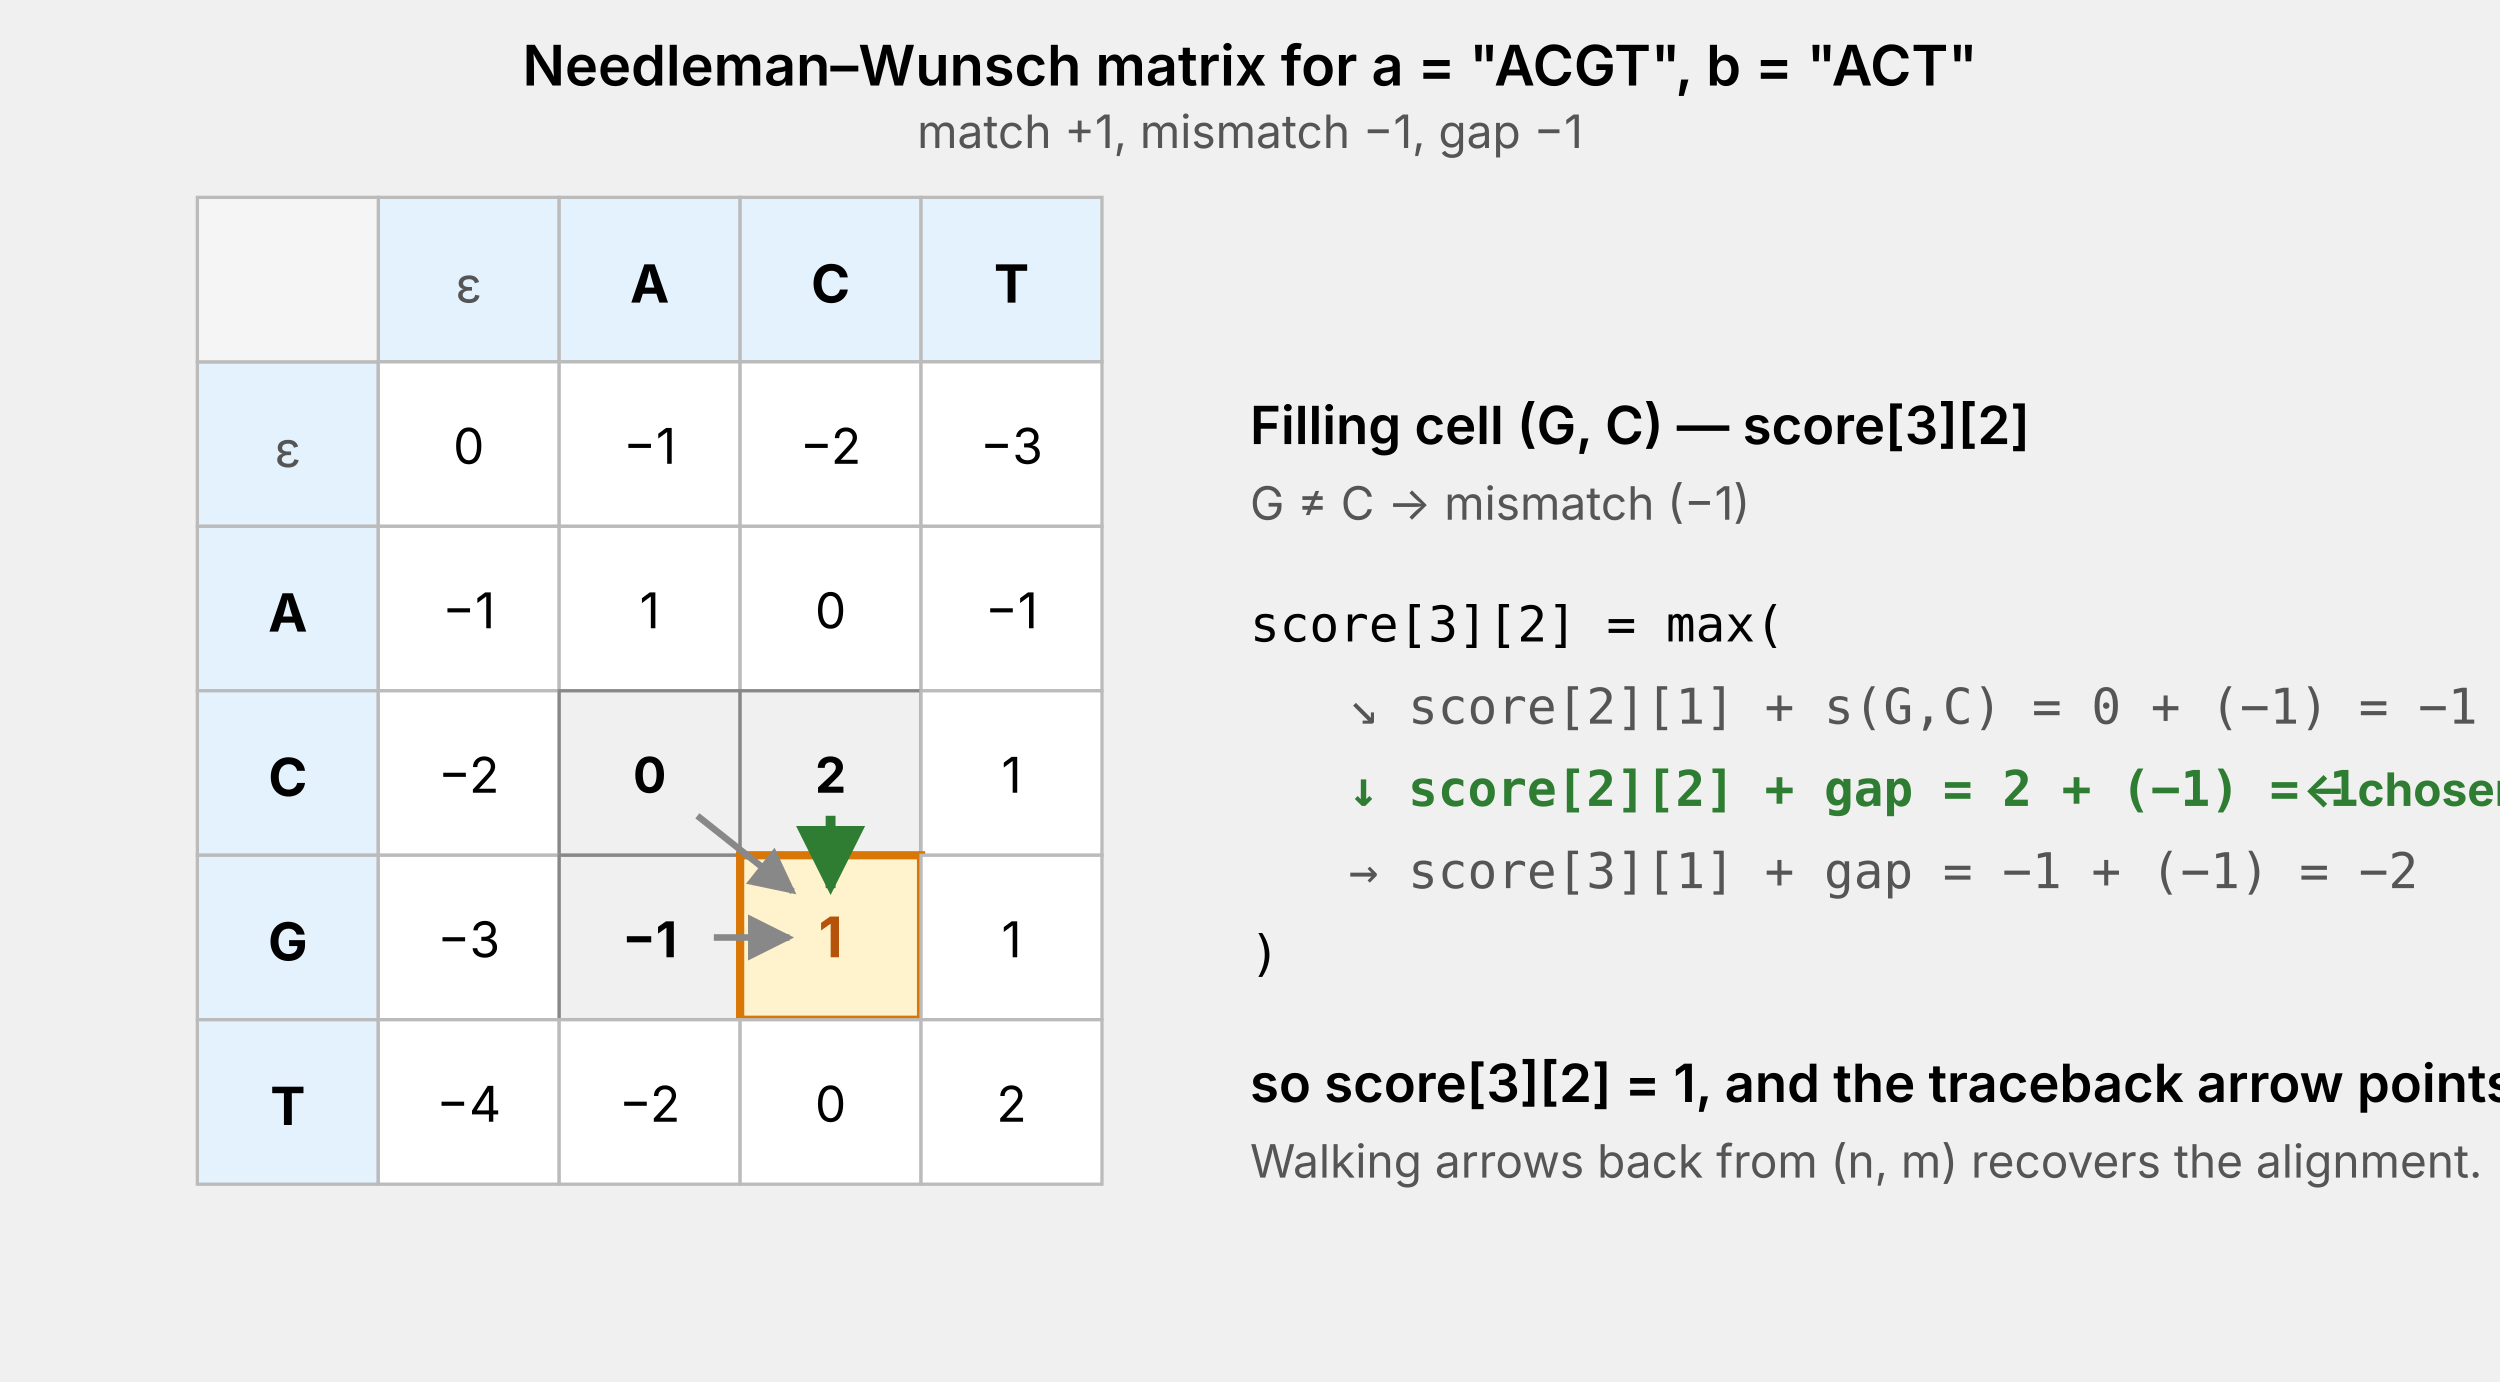
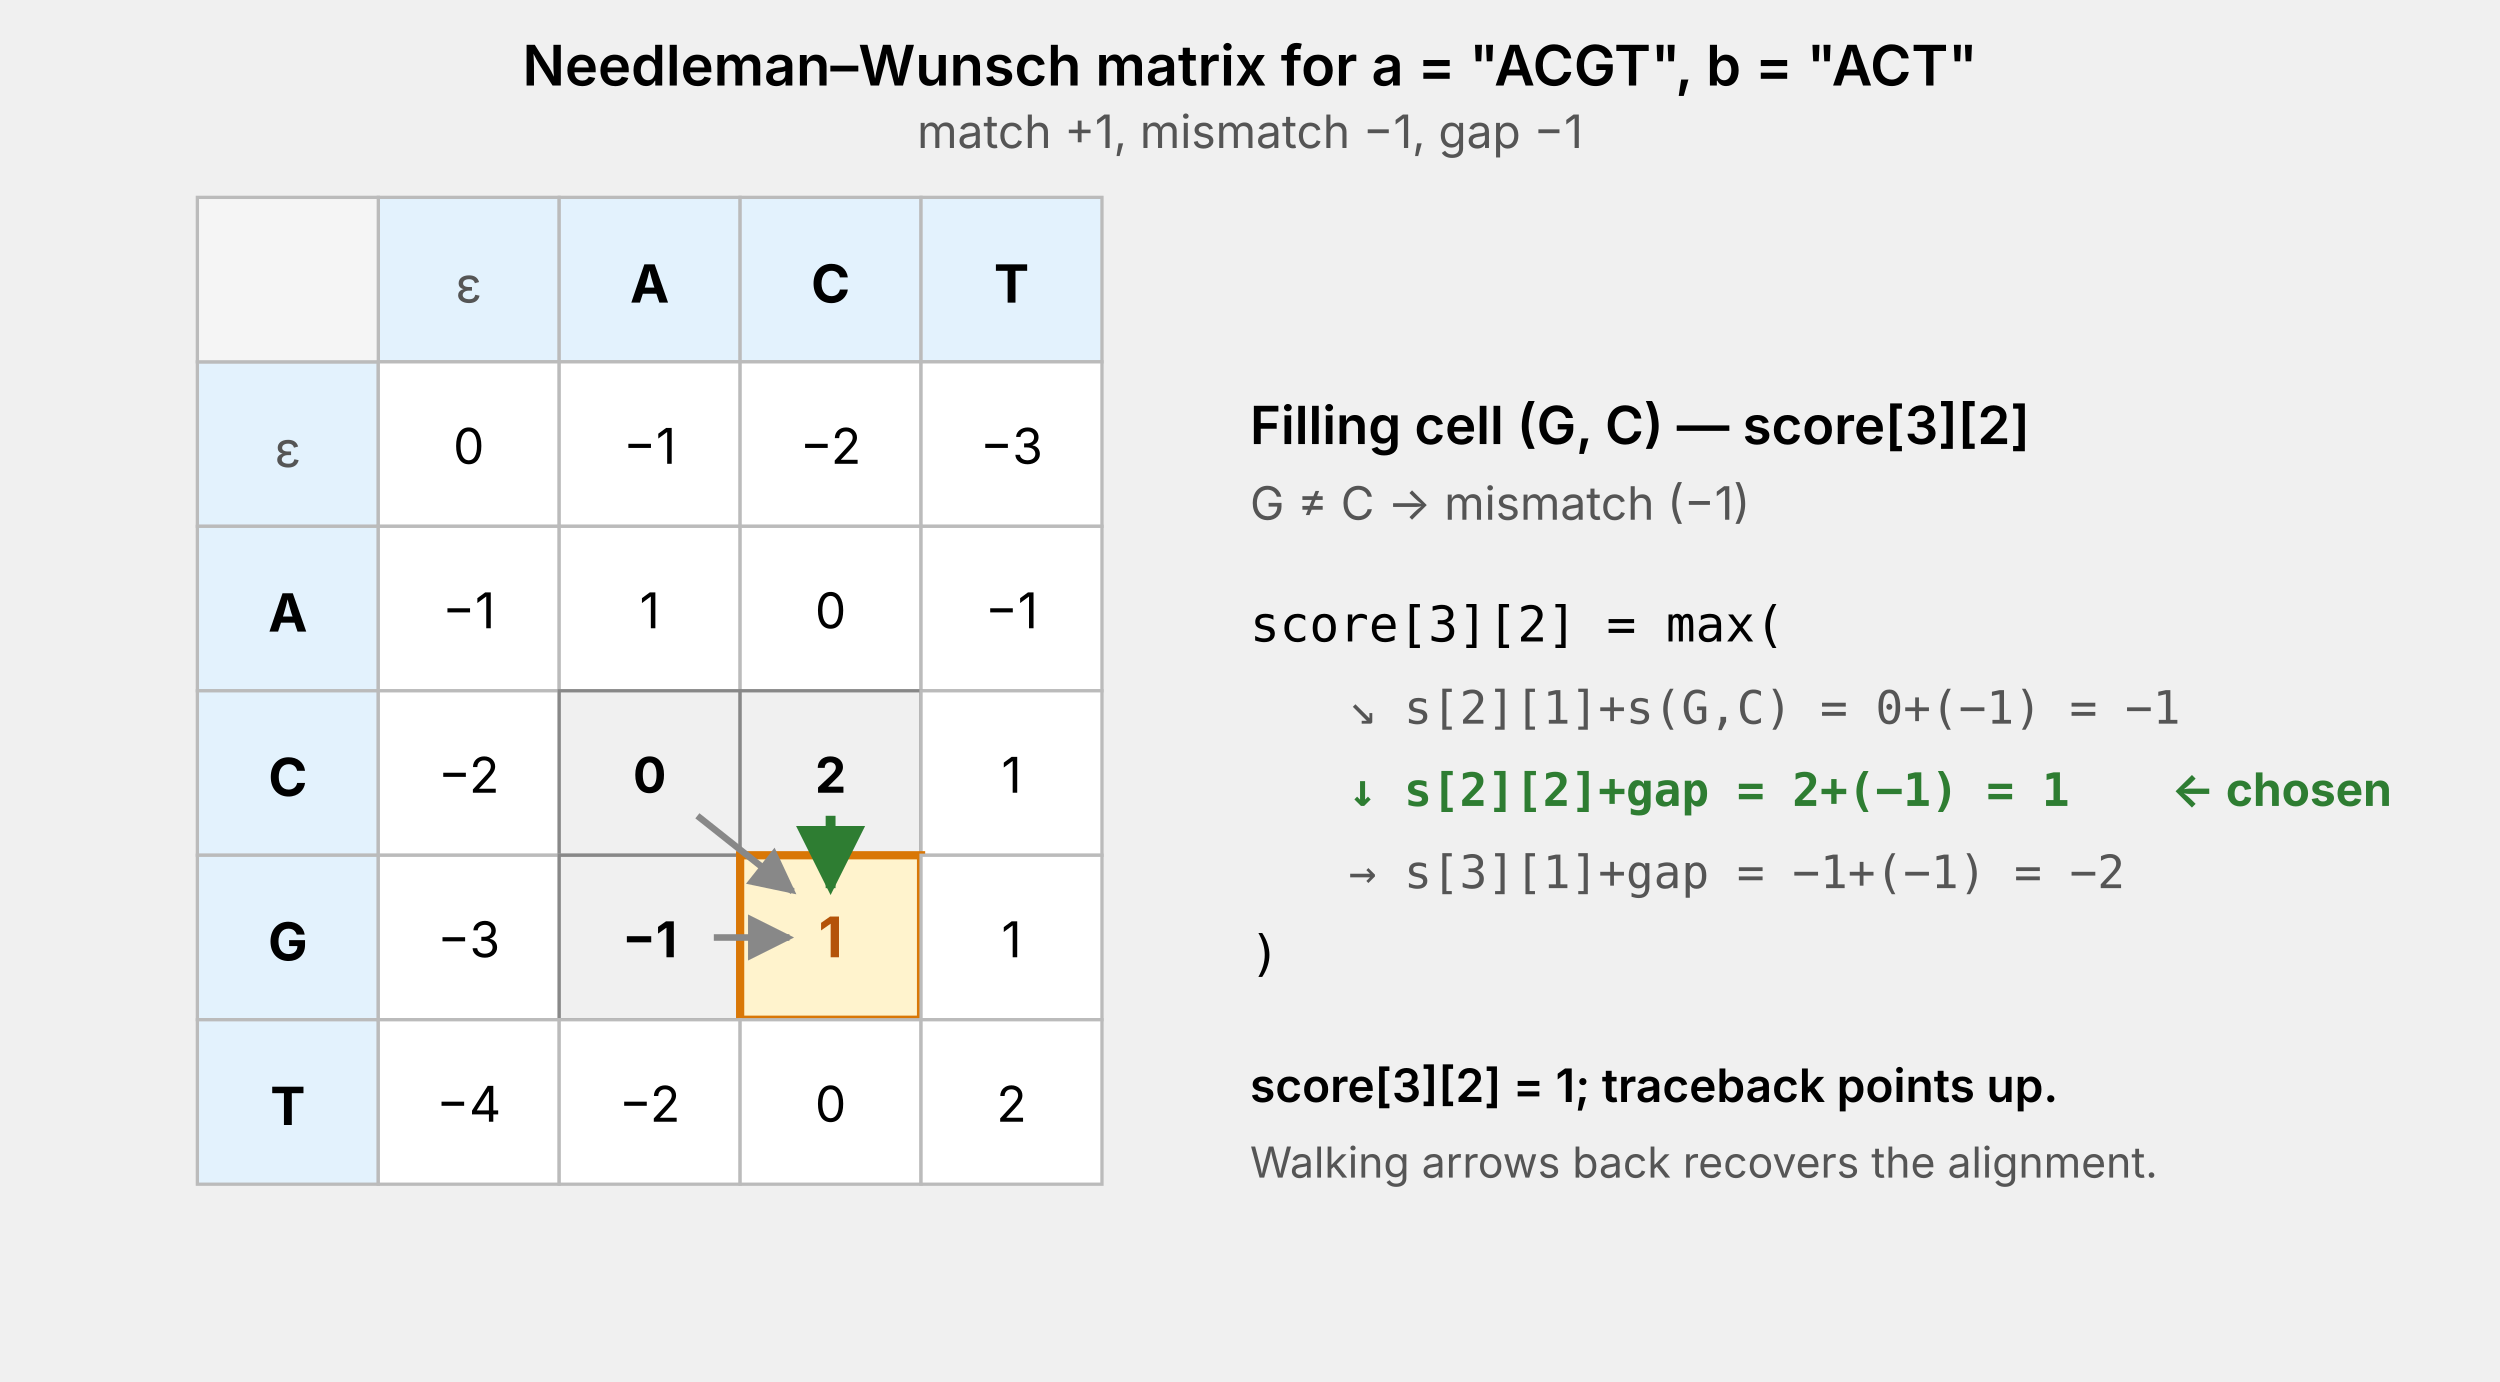
<svg xmlns="http://www.w3.org/2000/svg" viewBox="0 0 760 420" font-family="system-ui, -apple-system, sans-serif">
  <defs>
    <marker id="arrow-chosen" viewBox="0 0 10 10" refX="9" refY="5" markerWidth="7" markerHeight="7" orient="auto-start-reverse">
      <path d="M 0 0 L 10 5 L 0 10 z" fill="#2e7d32" />
    </marker>
    <marker id="arrow-other" viewBox="0 0 10 10" refX="9" refY="5" markerWidth="7" markerHeight="7" orient="auto-start-reverse">
      <path d="M 0 0 L 10 5 L 0 10 z" fill="#888" />
    </marker>
  </defs>
  <text x="380" y="26" text-anchor="middle" font-size="17" font-weight="600">
    Needleman–Wunsch matrix for a = "ACGT", b = "ACT"
  </text>
  <text x="380" y="45" text-anchor="middle" font-size="14" fill="#555">
    match +1, mismatch −1, gap −1
  </text>
  <rect x="115" y="60" width="55" height="50" fill="#e3f2fd" stroke="#bbb" />
  <rect x="170" y="60" width="55" height="50" fill="#e3f2fd" stroke="#bbb" />
  <rect x="225" y="60" width="55" height="50" fill="#e3f2fd" stroke="#bbb" />
  <rect x="280" y="60" width="55" height="50" fill="#e3f2fd" stroke="#bbb" />
  <text x="142.5" y="92" text-anchor="middle" font-size="15" fill="#555">ε</text>
  <text x="197.5" y="92" text-anchor="middle" font-size="16" font-weight="700">A</text>
  <text x="252.5" y="92" text-anchor="middle" font-size="16" font-weight="700">C</text>
  <text x="307.5" y="92" text-anchor="middle" font-size="16" font-weight="700">T</text>
  <rect x="60" y="110" width="55" height="50" fill="#e3f2fd" stroke="#bbb" />
  <rect x="60" y="160" width="55" height="50" fill="#e3f2fd" stroke="#bbb" />
  <rect x="60" y="210" width="55" height="50" fill="#e3f2fd" stroke="#bbb" />
  <rect x="60" y="260" width="55" height="50" fill="#e3f2fd" stroke="#bbb" />
  <rect x="60" y="310" width="55" height="50" fill="#e3f2fd" stroke="#bbb" />
  <text x="87.5" y="142" text-anchor="middle" font-size="15" fill="#555">ε</text>
  <text x="87.5" y="192" text-anchor="middle" font-size="16" font-weight="700">A</text>
  <text x="87.5" y="242" text-anchor="middle" font-size="16" font-weight="700">C</text>
  <text x="87.5" y="292" text-anchor="middle" font-size="16" font-weight="700">G</text>
  <text x="87.5" y="342" text-anchor="middle" font-size="16" font-weight="700">T</text>
  <rect x="60" y="60" width="55" height="50" fill="#f5f5f5" stroke="#bbb" />
  <rect x="115" y="110" width="55" height="50" fill="white" stroke="#bbb" />
  <rect x="170" y="110" width="55" height="50" fill="white" stroke="#bbb" />
  <rect x="225" y="110" width="55" height="50" fill="white" stroke="#bbb" />
  <rect x="280" y="110" width="55" height="50" fill="white" stroke="#bbb" />
  <text x="142.5" y="141" text-anchor="middle" font-size="15">0</text>
  <text x="197.5" y="141" text-anchor="middle" font-size="15">−1</text>
  <text x="252.5" y="141" text-anchor="middle" font-size="15">−2</text>
  <text x="307.5" y="141" text-anchor="middle" font-size="15">−3</text>
  <rect x="115" y="160" width="55" height="50" fill="white" stroke="#bbb" />
  <rect x="170" y="160" width="55" height="50" fill="white" stroke="#bbb" />
  <rect x="225" y="160" width="55" height="50" fill="white" stroke="#bbb" />
  <rect x="280" y="160" width="55" height="50" fill="white" stroke="#bbb" />
  <text x="142.5" y="191" text-anchor="middle" font-size="15">−1</text>
  <text x="197.5" y="191" text-anchor="middle" font-size="15">1</text>
  <text x="252.5" y="191" text-anchor="middle" font-size="15">0</text>
  <text x="307.5" y="191" text-anchor="middle" font-size="15">−1</text>
  <rect x="115" y="210" width="55" height="50" fill="white" stroke="#bbb" />
  <rect x="170" y="210" width="55" height="50" fill="#f0f0f0" stroke="#888" />
  <rect x="225" y="210" width="55" height="50" fill="#f0f0f0" stroke="#888" />
  <rect x="280" y="210" width="55" height="50" fill="white" stroke="#bbb" />
  <text x="142.5" y="241" text-anchor="middle" font-size="15">−2</text>
  <text x="197.5" y="241" text-anchor="middle" font-size="15" font-weight="700">0</text>
  <text x="252.5" y="241" text-anchor="middle" font-size="15" font-weight="700">2</text>
  <text x="307.5" y="241" text-anchor="middle" font-size="15">1</text>
  <rect x="115" y="260" width="55" height="50" fill="white" stroke="#bbb" />
  <rect x="170" y="260" width="55" height="50" fill="#f0f0f0" stroke="#888" />
  <rect x="225" y="260" width="55" height="50" fill="#fff3cd" stroke="#d97706" stroke-width="2.5" />
  <rect x="280" y="260" width="55" height="50" fill="white" stroke="#bbb" />
  <text x="142.5" y="291" text-anchor="middle" font-size="15">−3</text>
  <text x="197.5" y="291" text-anchor="middle" font-size="15" font-weight="700">−1</text>
  <text x="252.5" y="291" text-anchor="middle" font-size="17" font-weight="700" fill="#b45309">1</text>
  <text x="307.5" y="291" text-anchor="middle" font-size="15">1</text>
  <rect x="115" y="310" width="55" height="50" fill="white" stroke="#bbb" />
  <rect x="170" y="310" width="55" height="50" fill="white" stroke="#bbb" />
  <rect x="225" y="310" width="55" height="50" fill="white" stroke="#bbb" />
  <rect x="280" y="310" width="55" height="50" fill="white" stroke="#bbb" />
  <text x="142.5" y="341" text-anchor="middle" font-size="15">−4</text>
  <text x="197.5" y="341" text-anchor="middle" font-size="15">−2</text>
  <text x="252.5" y="341" text-anchor="middle" font-size="15">0</text>
  <text x="307.5" y="341" text-anchor="middle" font-size="15">2</text>
  <line x1="212" y1="248" x2="241" y2="271" stroke="#888" stroke-width="2" marker-end="url(#arrow-other)" />
  <line x1="252.5" y1="248" x2="252.5" y2="270" stroke="#2e7d32" stroke-width="3" marker-end="url(#arrow-chosen)" />
  <line x1="217" y1="285" x2="240" y2="285" stroke="#888" stroke-width="2" marker-end="url(#arrow-other)" />
  <text x="380" y="135" font-size="16" font-weight="600">
    Filling cell (G, C) — score[3][2]
  </text>
  <text x="380" y="158" font-size="14" fill="#555">G ≠ C → mismatch (−1)</text>
  <text x="380" y="195" font-size="15" font-family="ui-monospace, monospace">
    score[3][2] = max(
  </text>
-   <text x="410" y="220" font-size="15" font-family="ui-monospace, monospace" fill="#555">
-     ↘  score[2][1] + s(G,C)  =   0 + (−1) = −1
+   <text x="410" y="220" font-size="14" font-family="ui-monospace, monospace" fill="#555">
+     ↘ s[2][1]+s(G,C) =  0+(−1) = −1
  </text>
-   <text x="410" y="245" font-size="15" font-family="ui-monospace, monospace" fill="#2e7d32" font-weight="700">
-     ↓  score[2][2] + gap     =   2 + (−1) =  1
+   <text x="410" y="245" font-size="14" font-family="ui-monospace, monospace" fill="#2e7d32" font-weight="700">
+     ↓ s[2][2]+gap    =  2+(−1) =  1
  </text>
-   <text x="700" y="245" font-size="14" fill="#2e7d32" font-weight="700">← chosen</text>
-   <text x="410" y="270" font-size="15" font-family="ui-monospace, monospace" fill="#555">
-     →  score[3][1] + gap     =  −1 + (−1) = −2
+   <text x="660" y="245" font-size="14" fill="#2e7d32" font-weight="700">← chosen</text>
+   <text x="410" y="270" font-size="14" font-family="ui-monospace, monospace" fill="#555">
+     → s[3][1]+gap    = −1+(−1) = −2
  </text>
  <text x="380" y="295" font-size="15" font-family="ui-monospace, monospace">)</text>
-   <text x="380" y="335" font-size="16" font-weight="600">
-     so score[3][2] = 1, and the traceback arrow points up.
+   <text x="380" y="335" font-size="14" font-weight="600">
+     score[3][2] = 1; traceback points up.
  </text>
-   <text x="380" y="358" font-size="14" fill="#555">
-     Walking arrows back from (n, m) recovers the alignment.
+   <text x="380" y="358" font-size="13" fill="#555">
+     Walking arrows back recovers the alignment.
  </text>
</svg>
